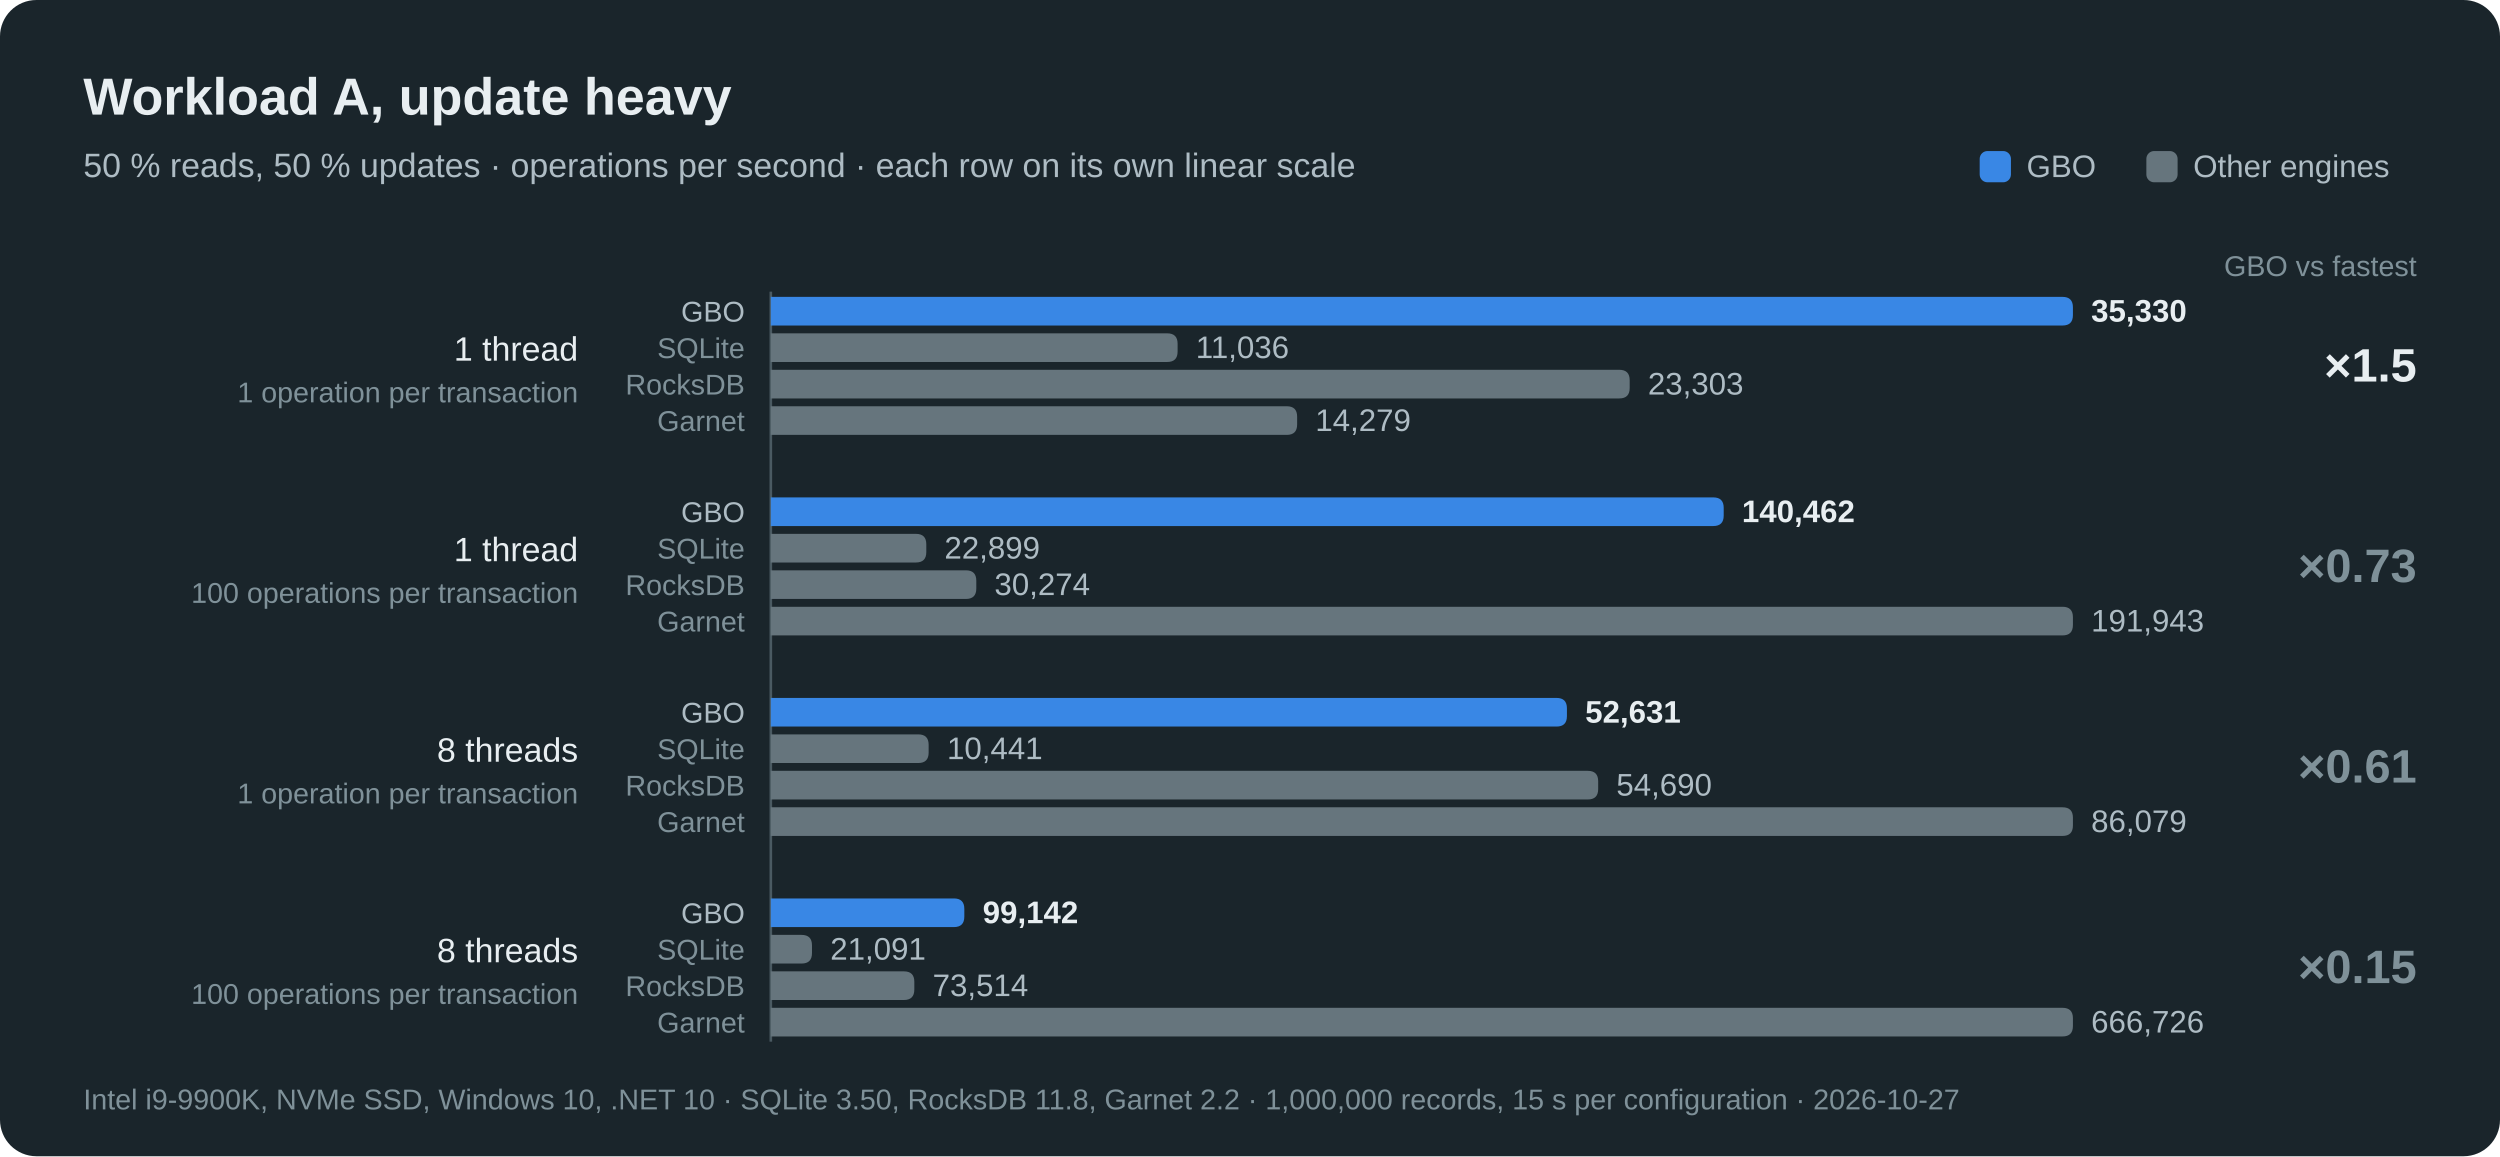
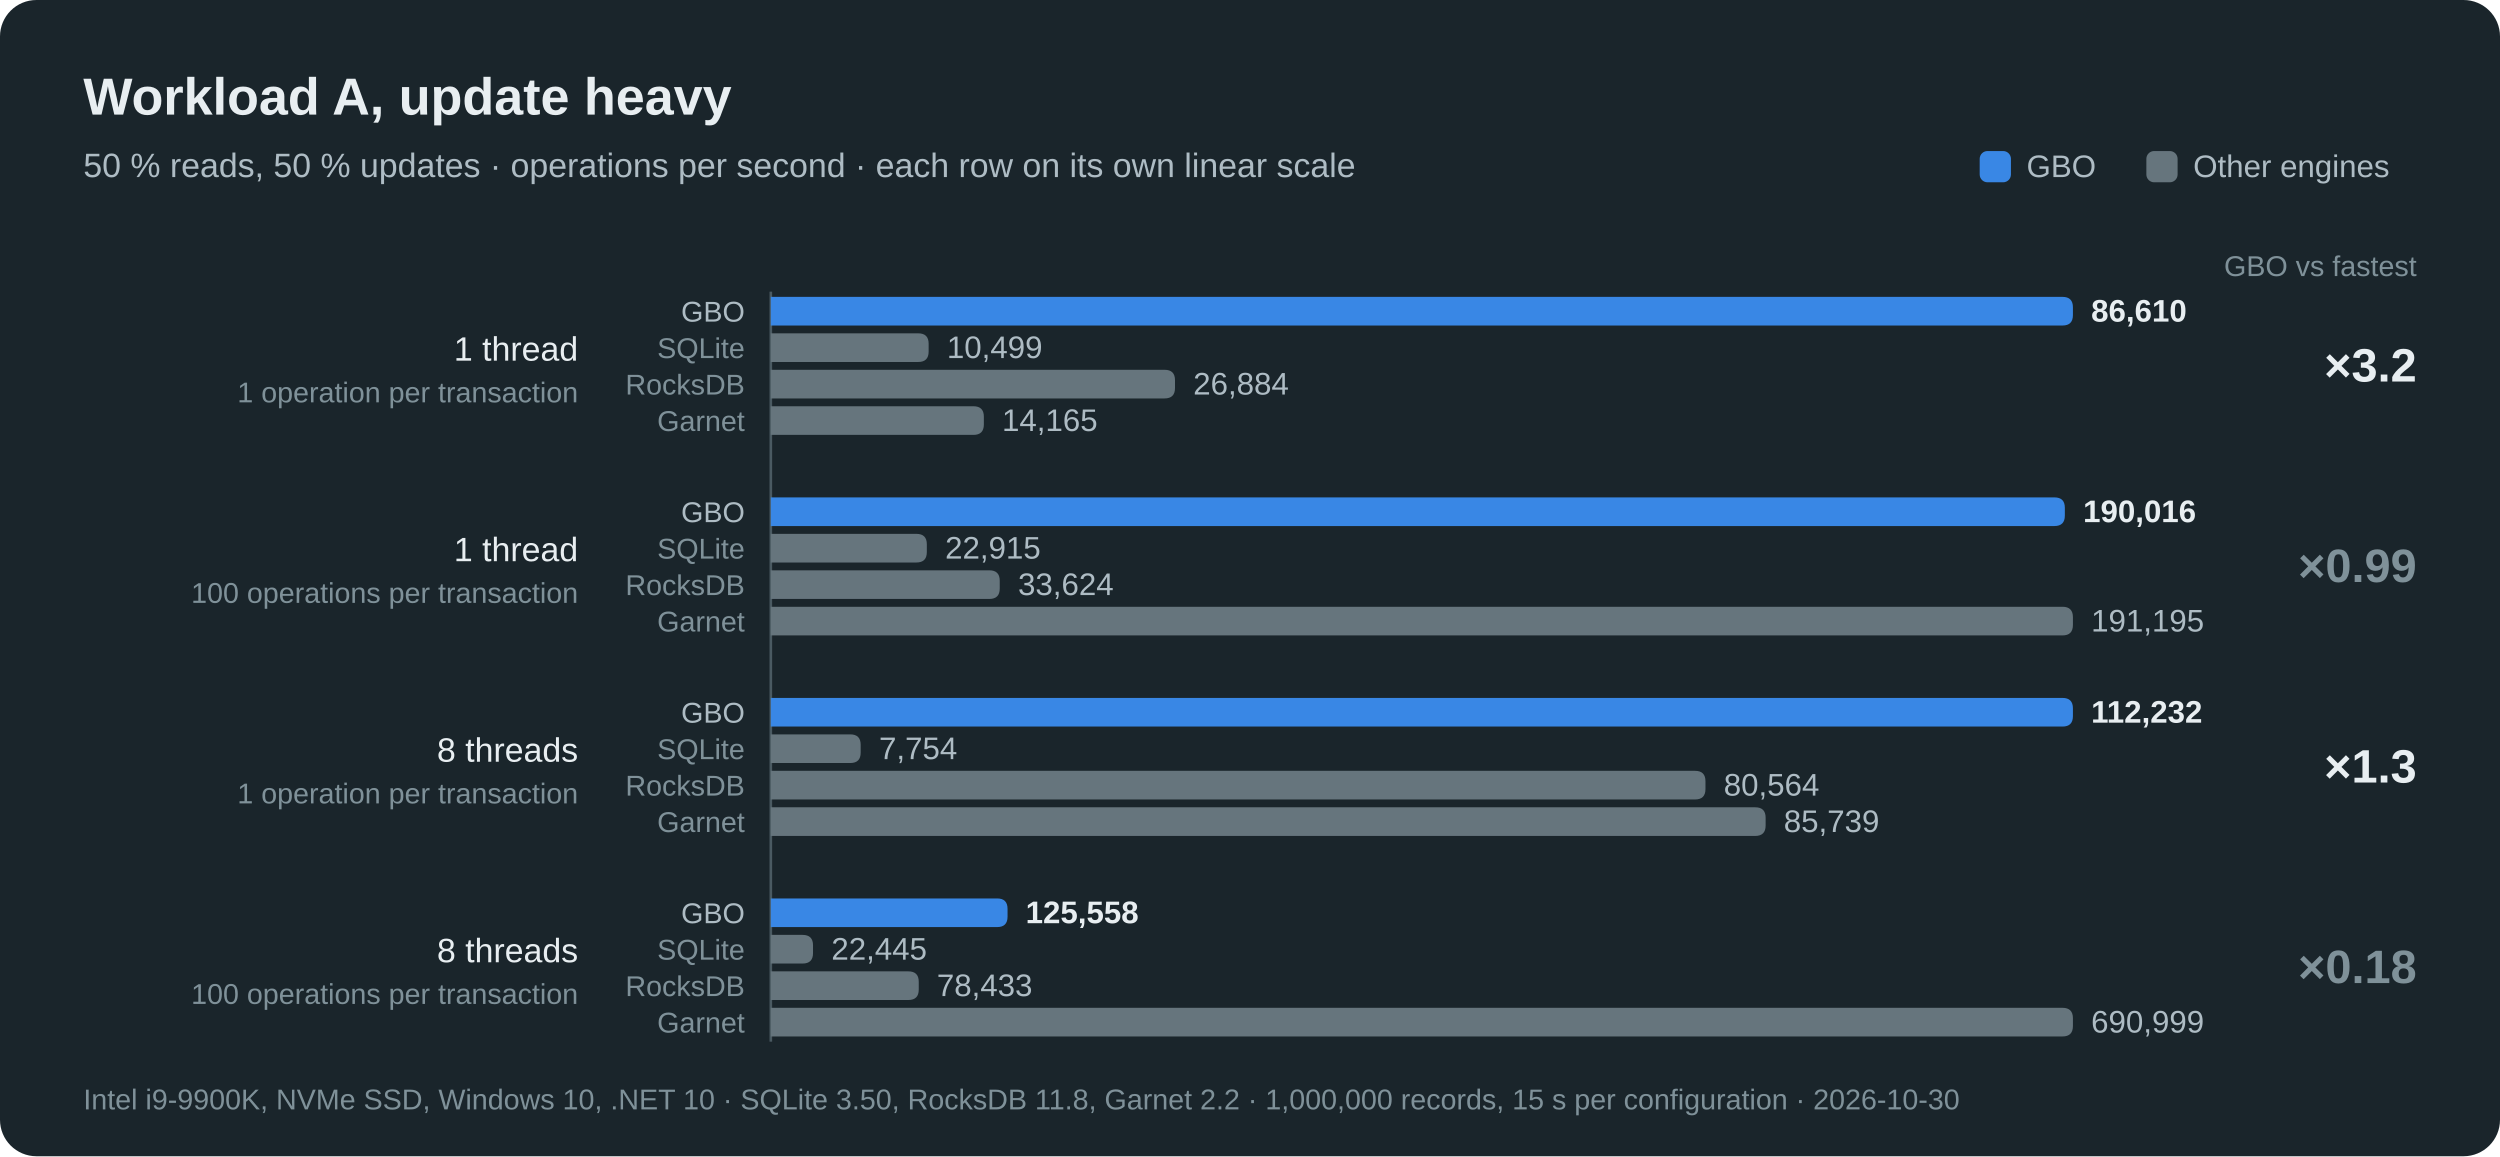
<svg xmlns="http://www.w3.org/2000/svg" width="960" height="444" viewBox="0 0 960 444" role="img" font-family="'Segoe UI', -apple-system, BlinkMacSystemFont, 'Helvetica Neue', Arial, sans-serif">
  <rect width="960" height="444" rx="14" fill="#1a252b" />
  <text x="32" y="44" font-size="20" font-weight="600" fill="#e8eef1" text-anchor="start">Workload A, update heavy</text>
  <text x="32" y="68" font-size="13" font-weight="400" fill="#aebcc4" text-anchor="start">50 % reads, 50 % updates · operations per second · each row on its own linear scale</text>
  <rect x="760.2" y="58" width="12" height="12" rx="3" fill="#3987e5" />
  <text x="778.2" y="68" font-size="12" font-weight="400" fill="#aebcc4" text-anchor="start">GBO</text>
  <rect x="824.2" y="58" width="12" height="12" rx="3" fill="#66757d" />
  <text x="842.2" y="68" font-size="12" font-weight="400" fill="#aebcc4" text-anchor="start">Other engines</text>
  <text x="928" y="106" font-size="11" font-weight="400" fill="#7f9199" text-anchor="end">GBO vs fastest</text>
  <line x1="296" y1="112" x2="296" y2="400" stroke="#4a5a62" stroke-width="1" />
  <text x="222" y="138.5" font-size="13" font-weight="400" fill="#e8eef1" text-anchor="end">1 thread</text>
  <text x="222" y="154.5" font-size="11" font-weight="400" fill="#7f9199" text-anchor="end">1 operation per transaction</text>
  <text x="286" y="123.5" font-size="11" font-weight="400" fill="#aebcc4" text-anchor="end">GBO</text>
  <path d="M296 114H792.0Q796.0 114 796.0 118V121Q796.0 125 792.0 125H296Z" fill="#3987e5" />
-   <text x="803" y="123.5" font-size="12" font-weight="600" fill="#e8eef1" text-anchor="start">35,330</text>
+   <text x="803" y="123.5" font-size="12" font-weight="600" fill="#e8eef1" text-anchor="start">86,610</text>
  <text x="286" y="137.5" font-size="11" font-weight="400" fill="#7f9199" text-anchor="end">SQLite</text>
-   <path d="M296 128H448.2Q452.2 128 452.2 132V135Q452.2 139 448.2 139H296Z" fill="#66757d" />
-   <text x="459.185" y="137.5" font-size="12" font-weight="400" fill="#aebcc4" text-anchor="start">11,036</text>
+   <path d="M296 128H352.6Q356.6 128 356.6 132V135Q356.6 139 352.6 139H296Z" fill="#66757d" />
+   <text x="363.611" y="137.5" font-size="12" font-weight="400" fill="#aebcc4" text-anchor="start">10,499</text>
  <text x="286" y="151.5" font-size="11" font-weight="400" fill="#7f9199" text-anchor="end">RocksDB</text>
-   <path d="M296 142H621.8Q625.8 142 625.8 146V149Q625.8 153 621.8 153H296Z" fill="#66757d" />
-   <text x="632.791" y="151.5" font-size="12" font-weight="400" fill="#aebcc4" text-anchor="start">23,303</text>
+   <path d="M296 142H447.2Q451.2 142 451.2 146V149Q451.2 153 447.2 153H296Z" fill="#66757d" />
+   <text x="458.201" y="151.5" font-size="12" font-weight="400" fill="#aebcc4" text-anchor="start">26,884</text>
  <text x="286" y="165.5" font-size="11" font-weight="400" fill="#7f9199" text-anchor="end">Garnet</text>
-   <path d="M296 156H494.1Q498.1 156 498.1 160V163Q498.1 167 494.1 167H296Z" fill="#66757d" />
-   <text x="505.08" y="165.5" font-size="12" font-weight="400" fill="#aebcc4" text-anchor="start">14,279</text>
-   <text x="928" y="146.5" font-size="18" font-weight="600" fill="#e8eef1" text-anchor="end">×1.5</text>
+   <path d="M296 156H373.8Q377.8 156 377.8 160V163Q377.8 167 373.8 167H296Z" fill="#66757d" />
+   <text x="384.775" y="165.5" font-size="12" font-weight="400" fill="#aebcc4" text-anchor="start">14,165</text>
+   <text x="928" y="146.5" font-size="18" font-weight="600" fill="#e8eef1" text-anchor="end">×3.2</text>
  <text x="222" y="215.5" font-size="13" font-weight="400" fill="#e8eef1" text-anchor="end">1 thread</text>
  <text x="222" y="231.5" font-size="11" font-weight="400" fill="#7f9199" text-anchor="end">100 operations per transaction</text>
  <text x="286" y="200.5" font-size="11" font-weight="400" fill="#aebcc4" text-anchor="end">GBO</text>
-   <path d="M296 191H657.9Q661.9 191 661.9 195V198Q661.9 202 657.9 202H296Z" fill="#3987e5" />
-   <text x="668.895" y="200.5" font-size="12" font-weight="600" fill="#e8eef1" text-anchor="start">140,462</text>
+   <path d="M296 191H788.9Q792.9 191 792.9 195V198Q792.9 202 788.9 202H296Z" fill="#3987e5" />
+   <text x="799.917" y="200.5" font-size="12" font-weight="600" fill="#e8eef1" text-anchor="start">190,016</text>
  <text x="286" y="214.5" font-size="11" font-weight="400" fill="#7f9199" text-anchor="end">SQLite</text>
-   <path d="M296 205H351.7Q355.7 205 355.7 209V212Q355.7 216 351.7 216H296Z" fill="#66757d" />
-   <text x="362.651" y="214.5" font-size="12" font-weight="400" fill="#aebcc4" text-anchor="start">22,899</text>
+   <path d="M296 205H351.9Q355.9 205 355.9 209V212Q355.9 216 351.9 216H296Z" fill="#66757d" />
+   <text x="362.926" y="214.5" font-size="12" font-weight="400" fill="#aebcc4" text-anchor="start">22,915</text>
  <text x="286" y="228.5" font-size="11" font-weight="400" fill="#7f9199" text-anchor="end">RocksDB</text>
-   <path d="M296 219H370.9Q374.9 219 374.9 223V226Q374.9 230 370.9 230H296Z" fill="#66757d" />
-   <text x="381.862" y="228.5" font-size="12" font-weight="400" fill="#aebcc4" text-anchor="start">30,274</text>
+   <path d="M296 219H379.9Q383.9 219 383.9 223V226Q383.9 230 379.9 230H296Z" fill="#66757d" />
+   <text x="390.931" y="228.5" font-size="12" font-weight="400" fill="#aebcc4" text-anchor="start">33,624</text>
  <text x="286" y="242.5" font-size="11" font-weight="400" fill="#7f9199" text-anchor="end">Garnet</text>
  <path d="M296 233H792.0Q796.0 233 796.0 237V240Q796.0 244 792.0 244H296Z" fill="#66757d" />
-   <text x="803" y="242.5" font-size="12" font-weight="400" fill="#aebcc4" text-anchor="start">191,943</text>
-   <text x="928" y="223.5" font-size="18" font-weight="600" fill="#7f9199" text-anchor="end">×0.73</text>
+   <text x="803" y="242.5" font-size="12" font-weight="400" fill="#aebcc4" text-anchor="start">191,195</text>
+   <text x="928" y="223.5" font-size="18" font-weight="600" fill="#7f9199" text-anchor="end">×0.99</text>
  <text x="222" y="292.5" font-size="13" font-weight="400" fill="#e8eef1" text-anchor="end">8 threads</text>
  <text x="222" y="308.5" font-size="11" font-weight="400" fill="#7f9199" text-anchor="end">1 operation per transaction</text>
  <text x="286" y="277.5" font-size="11" font-weight="400" fill="#aebcc4" text-anchor="end">GBO</text>
-   <path d="M296 268H597.7Q601.7 268 601.7 272V275Q601.7 279 597.7 279H296Z" fill="#3987e5" />
-   <text x="608.713" y="277.5" font-size="12" font-weight="600" fill="#e8eef1" text-anchor="start">52,631</text>
+   <path d="M296 268H792.0Q796.0 268 796.0 272V275Q796.0 279 792.0 279H296Z" fill="#3987e5" />
+   <text x="803" y="277.5" font-size="12" font-weight="600" fill="#e8eef1" text-anchor="start">112,232</text>
  <text x="286" y="291.5" font-size="11" font-weight="400" fill="#7f9199" text-anchor="end">SQLite</text>
-   <path d="M296 282H352.6Q356.6 282 356.6 286V289Q356.6 293 352.6 293H296Z" fill="#66757d" />
-   <text x="363.648" y="291.5" font-size="12" font-weight="400" fill="#aebcc4" text-anchor="start">10,441</text>
+   <path d="M296 282H326.5Q330.5 282 330.5 286V289Q330.5 293 326.5 293H296Z" fill="#66757d" />
+   <text x="337.545" y="291.5" font-size="12" font-weight="400" fill="#aebcc4" text-anchor="start">7,754</text>
  <text x="286" y="305.5" font-size="11" font-weight="400" fill="#7f9199" text-anchor="end">RocksDB</text>
-   <path d="M296 296H609.7Q613.7 296 613.7 300V303Q613.7 307 609.7 307H296Z" fill="#66757d" />
-   <text x="620.673" y="305.5" font-size="12" font-weight="400" fill="#aebcc4" text-anchor="start">54,690</text>
+   <path d="M296 296H650.9Q654.9 296 654.9 300V303Q654.9 307 650.9 307H296Z" fill="#66757d" />
+   <text x="661.917" y="305.5" font-size="12" font-weight="400" fill="#aebcc4" text-anchor="start">80,564</text>
  <text x="286" y="319.5" font-size="11" font-weight="400" fill="#7f9199" text-anchor="end">Garnet</text>
-   <path d="M296 310H792.0Q796.0 310 796.0 314V317Q796.0 321 792.0 321H296Z" fill="#66757d" />
-   <text x="803" y="319.5" font-size="12" font-weight="400" fill="#aebcc4" text-anchor="start">86,079</text>
-   <text x="928" y="300.5" font-size="18" font-weight="600" fill="#7f9199" text-anchor="end">×0.61</text>
+   <path d="M296 310H674.0Q678.0 310 678.0 314V317Q678.0 321 674.0 321H296Z" fill="#66757d" />
+   <text x="684.972" y="319.5" font-size="12" font-weight="400" fill="#aebcc4" text-anchor="start">85,739</text>
+   <text x="928" y="300.5" font-size="18" font-weight="600" fill="#e8eef1" text-anchor="end">×1.3</text>
  <text x="222" y="369.5" font-size="13" font-weight="400" fill="#e8eef1" text-anchor="end">8 threads</text>
  <text x="222" y="385.5" font-size="11" font-weight="400" fill="#7f9199" text-anchor="end">100 operations per transaction</text>
  <text x="286" y="354.5" font-size="11" font-weight="400" fill="#aebcc4" text-anchor="end">GBO</text>
-   <path d="M296 345H366.3Q370.3 345 370.3 349V352Q370.3 356 366.3 356H296Z" fill="#3987e5" />
-   <text x="377.35" y="354.5" font-size="12" font-weight="600" fill="#e8eef1" text-anchor="start">99,142</text>
+   <path d="M296 345H382.9Q386.9 345 386.9 349V352Q386.9 356 382.9 356H296Z" fill="#3987e5" />
+   <text x="393.853" y="354.5" font-size="12" font-weight="600" fill="#e8eef1" text-anchor="start">125,558</text>
  <text x="286" y="368.5" font-size="11" font-weight="400" fill="#7f9199" text-anchor="end">SQLite</text>
-   <path d="M296 359H307.8Q311.8 359 311.8 363V366Q311.8 370 307.8 370H296Z" fill="#66757d" />
-   <text x="318.817" y="368.5" font-size="12" font-weight="400" fill="#aebcc4" text-anchor="start">21,091</text>
+   <path d="M296 359H308.2Q312.2 359 312.2 363V366Q312.2 370 308.2 370H296Z" fill="#66757d" />
+   <text x="319.241" y="368.5" font-size="12" font-weight="400" fill="#aebcc4" text-anchor="start">22,445</text>
  <text x="286" y="382.5" font-size="11" font-weight="400" fill="#7f9199" text-anchor="end">RocksDB</text>
-   <path d="M296 373H347.1Q351.1 373 351.1 377V380Q351.1 384 347.1 384H296Z" fill="#66757d" />
-   <text x="358.131" y="382.5" font-size="12" font-weight="400" fill="#aebcc4" text-anchor="start">73,514</text>
+   <path d="M296 373H348.8Q352.8 373 352.8 377V380Q352.8 384 348.8 384H296Z" fill="#66757d" />
+   <text x="359.753" y="382.5" font-size="12" font-weight="400" fill="#aebcc4" text-anchor="start">78,433</text>
  <text x="286" y="396.5" font-size="11" font-weight="400" fill="#7f9199" text-anchor="end">Garnet</text>
  <path d="M296 387H792.0Q796.0 387 796.0 391V394Q796.0 398 792.0 398H296Z" fill="#66757d" />
-   <text x="803" y="396.5" font-size="12" font-weight="400" fill="#aebcc4" text-anchor="start">666,726</text>
-   <text x="928" y="377.5" font-size="18" font-weight="600" fill="#7f9199" text-anchor="end">×0.15</text>
-   <text x="32" y="426" font-size="11" font-weight="400" fill="#7f9199" text-anchor="start">Intel i9-9900K, NVMe SSD, Windows 10, .NET 10 · SQLite 3.50, RocksDB 11.8, Garnet 2.2 · 1,000,000 records, 15 s per configuration · 2026-10-27</text>
+   <text x="803" y="396.5" font-size="12" font-weight="400" fill="#aebcc4" text-anchor="start">690,999</text>
+   <text x="928" y="377.5" font-size="18" font-weight="600" fill="#7f9199" text-anchor="end">×0.18</text>
+   <text x="32" y="426" font-size="11" font-weight="400" fill="#7f9199" text-anchor="start">Intel i9-9900K, NVMe SSD, Windows 10, .NET 10 · SQLite 3.50, RocksDB 11.8, Garnet 2.2 · 1,000,000 records, 15 s per configuration · 2026-10-30</text>
</svg>
